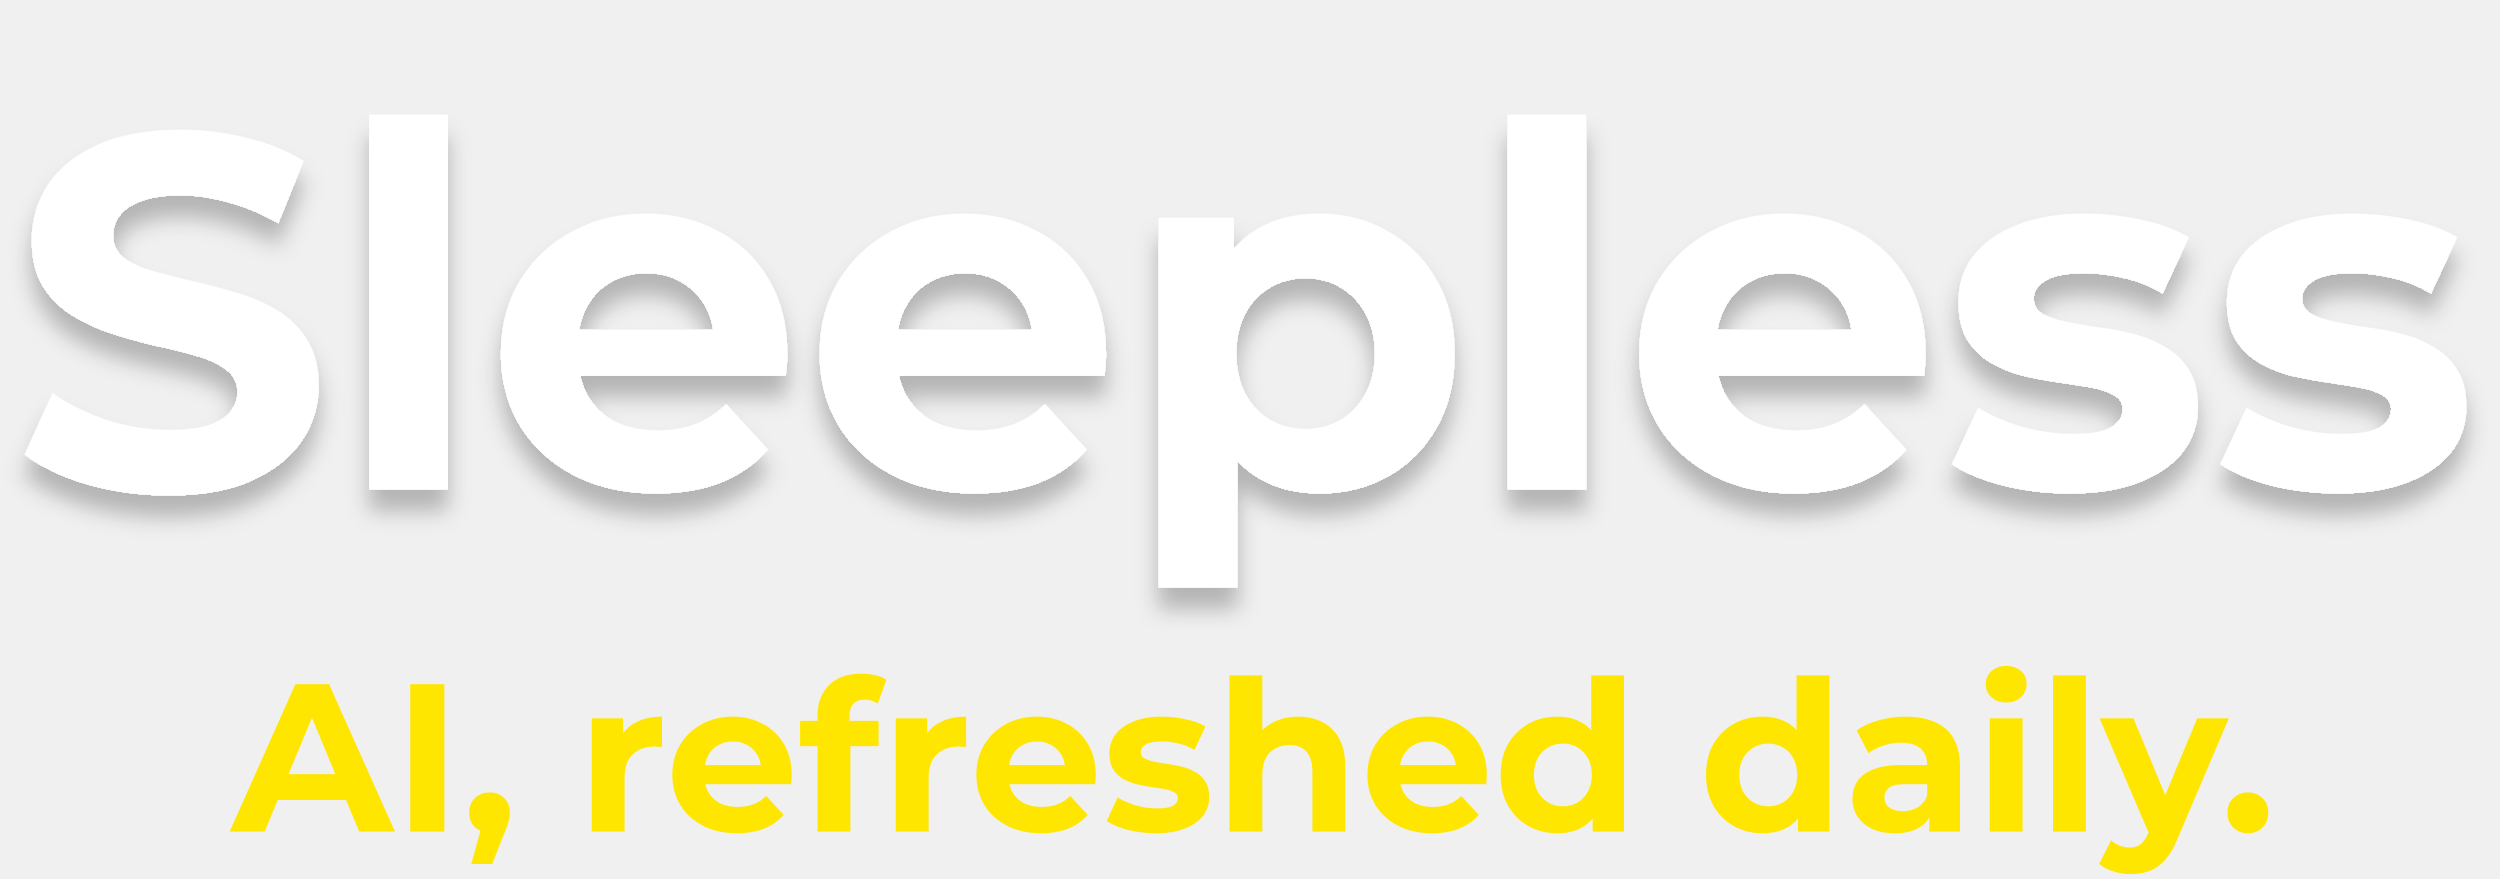
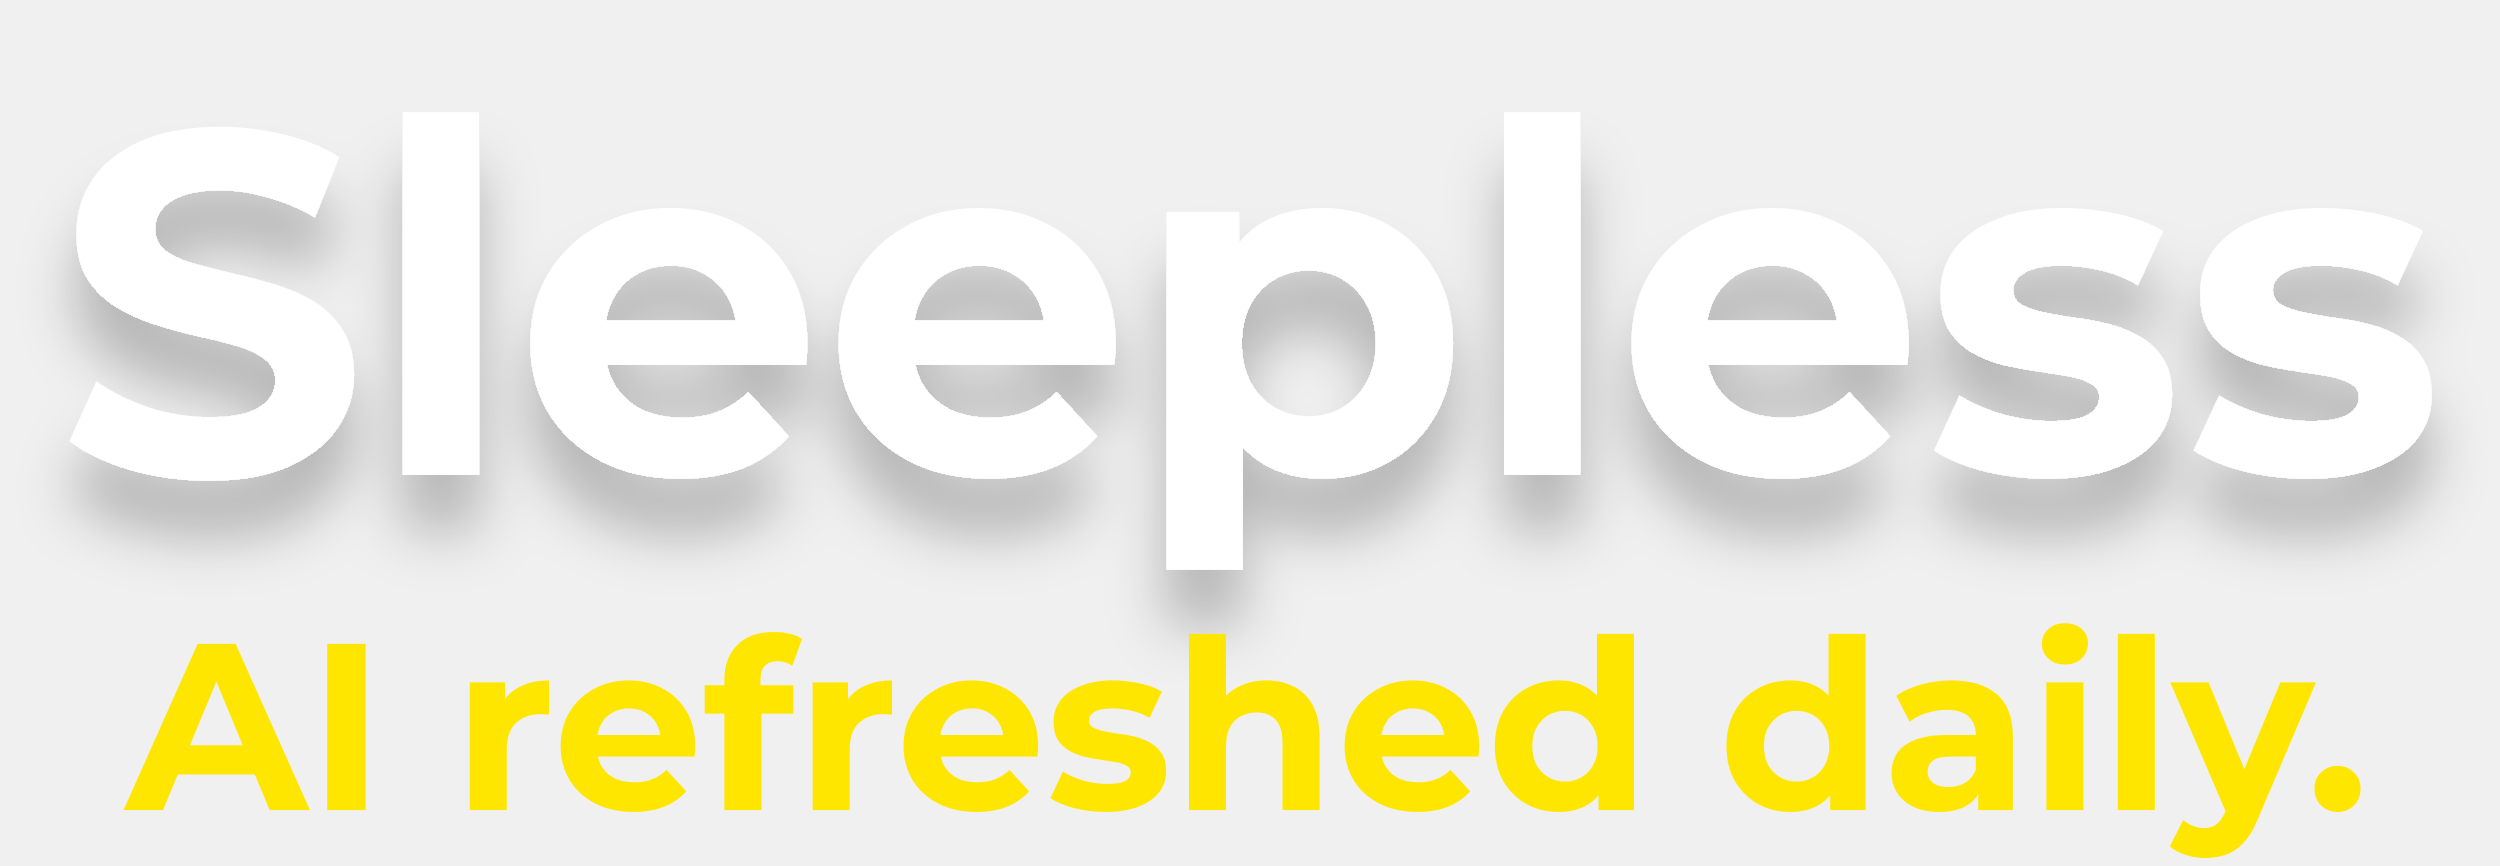
- <svg xmlns="http://www.w3.org/2000/svg" width="475" height="167" viewBox="0 0 475 167" fill="none">
-   <g filter="url(#filter0_d_76_18)">
-     <path d="M32.048 94.152C26.672 94.152 21.52 93.448 16.592 92.04C11.664 90.568 7.696 88.68 4.688 86.376L9.968 74.664C12.848 76.712 16.24 78.408 20.144 79.752C24.112 81.032 28.112 81.672 32.144 81.672C35.216 81.672 37.68 81.384 39.536 80.808C41.456 80.168 42.864 79.304 43.76 78.216C44.656 77.128 45.104 75.88 45.104 74.472C45.104 72.68 44.4 71.272 42.992 70.248C41.584 69.16 39.728 68.296 37.424 67.656C35.12 66.952 32.56 66.312 29.744 65.736C26.992 65.096 24.208 64.328 21.392 63.432C18.64 62.536 16.112 61.384 13.808 59.976C11.504 58.568 9.616 56.712 8.144 54.408C6.736 52.104 6.032 49.16 6.032 45.576C6.032 41.736 7.056 38.248 9.104 35.112C11.216 31.912 14.352 29.384 18.512 27.528C22.736 25.608 28.016 24.648 34.352 24.648C38.576 24.648 42.736 25.16 46.832 26.184C50.928 27.144 54.544 28.616 57.68 30.6L52.88 42.408C49.744 40.616 46.608 39.304 43.472 38.472C40.336 37.576 37.264 37.128 34.256 37.128C31.248 37.128 28.784 37.48 26.864 38.184C24.944 38.888 23.568 39.816 22.736 40.968C21.904 42.056 21.488 43.336 21.488 44.808C21.488 46.536 22.192 47.944 23.6 49.032C25.008 50.056 26.864 50.888 29.168 51.528C31.472 52.168 34 52.808 36.752 53.448C39.568 54.088 42.352 54.824 45.104 55.656C47.92 56.488 50.48 57.608 52.784 59.016C55.088 60.424 56.944 62.28 58.352 64.584C59.824 66.888 60.56 69.8 60.56 73.32C60.56 77.096 59.504 80.552 57.392 83.688C55.28 86.824 52.112 89.352 47.888 91.272C43.728 93.192 38.448 94.152 32.048 94.152ZM70.131 93V21.768H85.107V93H70.131ZM124.638 93.768C118.75 93.768 113.566 92.616 109.086 90.312C104.67 88.008 101.246 84.872 98.814 80.904C96.382 76.872 95.166 72.296 95.166 67.176C95.166 61.992 96.35 57.416 98.718 53.448C101.15 49.416 104.446 46.28 108.606 44.04C112.766 41.736 117.47 40.584 122.718 40.584C127.774 40.584 132.318 41.672 136.35 43.848C140.446 45.96 143.678 49.032 146.046 53.064C148.414 57.032 149.598 61.8 149.598 67.368C149.598 67.944 149.566 68.616 149.502 69.384C149.438 70.088 149.374 70.76 149.31 71.4H107.358V62.664H141.438L135.678 65.256C135.678 62.568 135.134 60.232 134.046 58.248C132.958 56.264 131.454 54.728 129.534 53.64C127.614 52.488 125.374 51.912 122.814 51.912C120.254 51.912 117.982 52.488 115.998 53.64C114.078 54.728 112.574 56.296 111.486 58.344C110.398 60.328 109.854 62.696 109.854 65.448V67.752C109.854 70.568 110.462 73.064 111.678 75.24C112.958 77.352 114.718 78.984 116.958 80.136C119.262 81.224 121.95 81.768 125.022 81.768C127.774 81.768 130.174 81.352 132.222 80.52C134.334 79.688 136.254 78.44 137.982 76.776L145.95 85.416C143.582 88.104 140.606 90.184 137.022 91.656C133.438 93.064 129.31 93.768 124.638 93.768ZM185.2 93.768C179.312 93.768 174.128 92.616 169.648 90.312C165.232 88.008 161.808 84.872 159.376 80.904C156.944 76.872 155.728 72.296 155.728 67.176C155.728 61.992 156.912 57.416 159.28 53.448C161.712 49.416 165.008 46.28 169.168 44.04C173.328 41.736 178.032 40.584 183.28 40.584C188.336 40.584 192.88 41.672 196.912 43.848C201.008 45.96 204.24 49.032 206.608 53.064C208.976 57.032 210.16 61.8 210.16 67.368C210.16 67.944 210.128 68.616 210.064 69.384C210 70.088 209.936 70.76 209.872 71.4H167.92V62.664H202L196.24 65.256C196.24 62.568 195.696 60.232 194.608 58.248C193.52 56.264 192.016 54.728 190.096 53.64C188.176 52.488 185.936 51.912 183.376 51.912C180.816 51.912 178.544 52.488 176.56 53.64C174.64 54.728 173.136 56.296 172.048 58.344C170.96 60.328 170.416 62.696 170.416 65.448V67.752C170.416 70.568 171.024 73.064 172.24 75.24C173.52 77.352 175.28 78.984 177.52 80.136C179.824 81.224 182.512 81.768 185.584 81.768C188.336 81.768 190.736 81.352 192.784 80.52C194.896 79.688 196.816 78.44 198.544 76.776L206.512 85.416C204.144 88.104 201.168 90.184 197.584 91.656C194 93.064 189.872 93.768 185.2 93.768ZM250.659 93.768C246.307 93.768 242.499 92.808 239.235 90.888C235.971 88.968 233.411 86.056 231.555 82.152C229.763 78.184 228.867 73.192 228.867 67.176C228.867 61.096 229.731 56.104 231.459 52.2C233.187 48.296 235.683 45.384 238.947 43.464C242.211 41.544 246.115 40.584 250.659 40.584C255.523 40.584 259.875 41.704 263.715 43.944C267.619 46.12 270.691 49.192 272.931 53.16C275.235 57.128 276.387 61.8 276.387 67.176C276.387 72.616 275.235 77.32 272.931 81.288C270.691 85.256 267.619 88.328 263.715 90.504C259.875 92.68 255.523 93.768 250.659 93.768ZM220.131 111.624V41.352H234.435V51.912L234.147 67.272L235.107 82.536V111.624H220.131ZM248.067 81.48C250.563 81.48 252.771 80.904 254.691 79.752C256.675 78.6 258.243 76.968 259.395 74.856C260.611 72.68 261.219 70.12 261.219 67.176C261.219 64.168 260.611 61.608 259.395 59.496C258.243 57.384 256.675 55.752 254.691 54.6C252.771 53.448 250.563 52.872 248.067 52.872C245.571 52.872 243.331 53.448 241.347 54.6C239.363 55.752 237.795 57.384 236.643 59.496C235.491 61.608 234.915 64.168 234.915 67.176C234.915 70.12 235.491 72.68 236.643 74.856C237.795 76.968 239.363 78.6 241.347 79.752C243.331 80.904 245.571 81.48 248.067 81.48ZM286.412 93V21.768H301.388V93H286.412ZM340.919 93.768C335.031 93.768 329.847 92.616 325.367 90.312C320.951 88.008 317.527 84.872 315.095 80.904C312.663 76.872 311.447 72.296 311.447 67.176C311.447 61.992 312.631 57.416 314.999 53.448C317.431 49.416 320.727 46.28 324.887 44.04C329.047 41.736 333.751 40.584 338.999 40.584C344.055 40.584 348.599 41.672 352.631 43.848C356.727 45.96 359.959 49.032 362.327 53.064C364.695 57.032 365.879 61.8 365.879 67.368C365.879 67.944 365.847 68.616 365.783 69.384C365.719 70.088 365.655 70.76 365.591 71.4H323.639V62.664H357.719L351.959 65.256C351.959 62.568 351.415 60.232 350.327 58.248C349.239 56.264 347.735 54.728 345.815 53.64C343.895 52.488 341.655 51.912 339.095 51.912C336.535 51.912 334.263 52.488 332.279 53.64C330.359 54.728 328.855 56.296 327.767 58.344C326.679 60.328 326.135 62.696 326.135 65.448V67.752C326.135 70.568 326.743 73.064 327.959 75.24C329.239 77.352 330.999 78.984 333.239 80.136C335.543 81.224 338.231 81.768 341.303 81.768C344.055 81.768 346.455 81.352 348.503 80.52C350.615 79.688 352.535 78.44 354.263 76.776L362.231 85.416C359.863 88.104 356.887 90.184 353.303 91.656C349.719 93.064 345.591 93.768 340.919 93.768ZM393.226 93.768C388.81 93.768 384.554 93.256 380.458 92.232C376.426 91.144 373.226 89.8 370.858 88.2L375.85 77.448C378.218 78.92 381.002 80.136 384.202 81.096C387.466 81.992 390.666 82.44 393.802 82.44C397.258 82.44 399.69 82.024 401.098 81.192C402.57 80.36 403.306 79.208 403.306 77.736C403.306 76.52 402.73 75.624 401.578 75.048C400.49 74.408 399.018 73.928 397.161 73.608C395.306 73.288 393.258 72.968 391.018 72.648C388.842 72.328 386.634 71.912 384.394 71.4C382.154 70.824 380.106 69.992 378.25 68.904C376.394 67.816 374.89 66.344 373.738 64.488C372.65 62.632 372.105 60.232 372.105 57.288C372.105 54.024 373.034 51.144 374.89 48.648C376.81 46.152 379.562 44.2 383.146 42.792C386.73 41.32 391.018 40.584 396.01 40.584C399.53 40.584 403.114 40.968 406.762 41.736C410.41 42.504 413.45 43.624 415.882 45.096L410.89 55.752C408.394 54.28 405.866 53.288 403.306 52.776C400.81 52.2 398.378 51.912 396.01 51.912C392.682 51.912 390.25 52.36 388.714 53.256C387.178 54.152 386.41 55.304 386.41 56.712C386.41 57.992 386.954 58.952 388.042 59.592C389.194 60.232 390.698 60.744 392.554 61.128C394.41 61.512 396.426 61.864 398.602 62.184C400.842 62.44 403.082 62.856 405.322 63.432C407.562 64.008 409.578 64.84 411.37 65.928C413.226 66.952 414.73 68.392 415.882 70.248C417.034 72.04 417.61 74.408 417.61 77.352C417.61 80.552 416.65 83.4 414.73 85.896C412.81 88.328 410.026 90.248 406.378 91.656C402.794 93.064 398.41 93.768 393.226 93.768ZM444.226 93.768C439.81 93.768 435.554 93.256 431.458 92.232C427.426 91.144 424.226 89.8 421.858 88.2L426.85 77.448C429.218 78.92 432.002 80.136 435.202 81.096C438.466 81.992 441.666 82.44 444.802 82.44C448.258 82.44 450.69 82.024 452.098 81.192C453.57 80.36 454.306 79.208 454.306 77.736C454.306 76.52 453.73 75.624 452.578 75.048C451.49 74.408 450.018 73.928 448.161 73.608C446.306 73.288 444.258 72.968 442.018 72.648C439.842 72.328 437.634 71.912 435.394 71.4C433.154 70.824 431.106 69.992 429.25 68.904C427.394 67.816 425.89 66.344 424.738 64.488C423.65 62.632 423.105 60.232 423.105 57.288C423.105 54.024 424.034 51.144 425.89 48.648C427.81 46.152 430.562 44.2 434.146 42.792C437.73 41.32 442.018 40.584 447.01 40.584C450.53 40.584 454.114 40.968 457.762 41.736C461.41 42.504 464.45 43.624 466.882 45.096L461.89 55.752C459.394 54.28 456.866 53.288 454.306 52.776C451.81 52.2 449.378 51.912 447.01 51.912C443.682 51.912 441.25 52.36 439.714 53.256C438.178 54.152 437.41 55.304 437.41 56.712C437.41 57.992 437.954 58.952 439.042 59.592C440.194 60.232 441.698 60.744 443.554 61.128C445.41 61.512 447.426 61.864 449.602 62.184C451.842 62.44 454.082 62.856 456.322 63.432C458.562 64.008 460.578 64.84 462.37 65.928C464.226 66.952 465.73 68.392 466.882 70.248C468.034 72.04 468.61 74.408 468.61 77.352C468.61 80.552 467.65 83.4 465.73 85.896C463.81 88.328 461.026 90.248 457.378 91.656C453.794 93.064 449.41 93.768 444.226 93.768Z" fill="white" />
+ <svg xmlns="http://www.w3.org/2000/svg" width="179" height="62" viewBox="0 0 179 62" fill="none">
+   <g filter="url(#filter0_d_94_16)">
+     <path d="M14.955 34.42C12.995 34.42 11.117 34.163 9.32 33.65C7.523 33.113 6.077 32.425 4.98 31.585L6.905 27.315C7.955 28.062 9.192 28.68 10.615 29.17C12.062 29.637 13.52 29.87 14.99 29.87C16.11 29.87 17.008 29.765 17.685 29.555C18.385 29.322 18.898 29.007 19.225 28.61C19.552 28.213 19.715 27.758 19.715 27.245C19.715 26.592 19.458 26.078 18.945 25.705C18.432 25.308 17.755 24.993 16.915 24.76C16.075 24.503 15.142 24.27 14.115 24.06C13.112 23.827 12.097 23.547 11.07 23.22C10.067 22.893 9.145 22.473 8.305 21.96C7.465 21.447 6.777 20.77 6.24 19.93C5.727 19.09 5.47 18.017 5.47 16.71C5.47 15.31 5.843 14.038 6.59 12.895C7.36 11.728 8.503 10.807 10.02 10.13C11.56 9.43 13.485 9.08 15.795 9.08C17.335 9.08 18.852 9.267 20.345 9.64C21.838 9.99 23.157 10.527 24.3 11.25L22.55 15.555C21.407 14.902 20.263 14.423 19.12 14.12C17.977 13.793 16.857 13.63 15.76 13.63C14.663 13.63 13.765 13.758 13.065 14.015C12.365 14.272 11.863 14.61 11.56 15.03C11.257 15.427 11.105 15.893 11.105 16.43C11.105 17.06 11.362 17.573 11.875 17.97C12.388 18.343 13.065 18.647 13.905 18.88C14.745 19.113 15.667 19.347 16.67 19.58C17.697 19.813 18.712 20.082 19.715 20.385C20.742 20.688 21.675 21.097 22.515 21.61C23.355 22.123 24.032 22.8 24.545 23.64C25.082 24.48 25.35 25.542 25.35 26.825C25.35 28.202 24.965 29.462 24.195 30.605C23.425 31.748 22.27 32.67 20.73 33.37C19.213 34.07 17.288 34.42 14.955 34.42ZM28.839 34V8.03H34.299V34H28.839ZM48.712 34.28C46.565 34.28 44.675 33.86 43.042 33.02C41.432 32.18 40.183 31.037 39.297 29.59C38.41 28.12 37.967 26.452 37.967 24.585C37.967 22.695 38.398 21.027 39.262 19.58C40.148 18.11 41.35 16.967 42.867 16.15C44.383 15.31 46.098 14.89 48.012 14.89C49.855 14.89 51.512 15.287 52.982 16.08C54.475 16.85 55.653 17.97 56.517 19.44C57.38 20.887 57.812 22.625 57.812 24.655C57.812 24.865 57.8 25.11 57.777 25.39C57.753 25.647 57.73 25.892 57.707 26.125H42.412V22.94H54.837L52.737 23.885C52.737 22.905 52.538 22.053 52.142 21.33C51.745 20.607 51.197 20.047 50.497 19.65C49.797 19.23 48.98 19.02 48.047 19.02C47.113 19.02 46.285 19.23 45.562 19.65C44.862 20.047 44.313 20.618 43.917 21.365C43.52 22.088 43.322 22.952 43.322 23.955V24.795C43.322 25.822 43.543 26.732 43.987 27.525C44.453 28.295 45.095 28.89 45.912 29.31C46.752 29.707 47.732 29.905 48.852 29.905C49.855 29.905 50.73 29.753 51.477 29.45C52.247 29.147 52.947 28.692 53.577 28.085L56.482 31.235C55.618 32.215 54.533 32.973 53.227 33.51C51.92 34.023 50.415 34.28 48.712 34.28ZM70.792 34.28C68.645 34.28 66.755 33.86 65.122 33.02C63.512 32.18 62.263 31.037 61.377 29.59C60.49 28.12 60.047 26.452 60.047 24.585C60.047 22.695 60.478 21.027 61.342 19.58C62.228 18.11 63.43 16.967 64.947 16.15C66.463 15.31 68.178 14.89 70.092 14.89C71.935 14.89 73.592 15.287 75.062 16.08C76.555 16.85 77.733 17.97 78.597 19.44C79.46 20.887 79.892 22.625 79.892 24.655C79.892 24.865 79.88 25.11 79.857 25.39C79.833 25.647 79.81 25.892 79.787 26.125H64.492V22.94H76.917L74.817 23.885C74.817 22.905 74.618 22.053 74.222 21.33C73.825 20.607 73.277 20.047 72.577 19.65C71.877 19.23 71.06 19.02 70.127 19.02C69.193 19.02 68.365 19.23 67.642 19.65C66.942 20.047 66.393 20.618 65.997 21.365C65.6 22.088 65.402 22.952 65.402 23.955V24.795C65.402 25.822 65.623 26.732 66.067 27.525C66.533 28.295 67.175 28.89 67.992 29.31C68.832 29.707 69.812 29.905 70.932 29.905C71.935 29.905 72.81 29.753 73.557 29.45C74.327 29.147 75.027 28.692 75.657 28.085L78.562 31.235C77.698 32.215 76.613 32.973 75.307 33.51C74 34.023 72.495 34.28 70.792 34.28ZM94.657 34.28C93.07 34.28 91.682 33.93 90.492 33.23C89.302 32.53 88.368 31.468 87.692 30.045C87.038 28.598 86.712 26.778 86.712 24.585C86.712 22.368 87.027 20.548 87.657 19.125C88.287 17.702 89.197 16.64 90.387 15.94C91.577 15.24 93 14.89 94.657 14.89C96.43 14.89 98.017 15.298 99.417 16.115C100.84 16.908 101.96 18.028 102.777 19.475C103.617 20.922 104.037 22.625 104.037 24.585C104.037 26.568 103.617 28.283 102.777 29.73C101.96 31.177 100.84 32.297 99.417 33.09C98.017 33.883 96.43 34.28 94.657 34.28ZM83.527 40.79V15.17H88.742V19.02L88.637 24.62L88.987 30.185V40.79H83.527ZM93.712 29.8C94.622 29.8 95.427 29.59 96.127 29.17C96.85 28.75 97.422 28.155 97.842 27.385C98.285 26.592 98.507 25.658 98.507 24.585C98.507 23.488 98.285 22.555 97.842 21.785C97.422 21.015 96.85 20.42 96.127 20C95.427 19.58 94.622 19.37 93.712 19.37C92.802 19.37 91.985 19.58 91.262 20C90.538 20.42 89.967 21.015 89.547 21.785C89.127 22.555 88.917 23.488 88.917 24.585C88.917 25.658 89.127 26.592 89.547 27.385C89.967 28.155 90.538 28.75 91.262 29.17C91.985 29.59 92.802 29.8 93.712 29.8ZM107.692 34V8.03H113.152V34H107.692ZM127.564 34.28C125.418 34.28 123.528 33.86 121.894 33.02C120.284 32.18 119.036 31.037 118.149 29.59C117.263 28.12 116.819 26.452 116.819 24.585C116.819 22.695 117.251 21.027 118.114 19.58C119.001 18.11 120.203 16.967 121.719 16.15C123.236 15.31 124.951 14.89 126.864 14.89C128.708 14.89 130.364 15.287 131.834 16.08C133.328 16.85 134.506 17.97 135.369 19.44C136.233 20.887 136.664 22.625 136.664 24.655C136.664 24.865 136.653 25.11 136.629 25.39C136.606 25.647 136.583 25.892 136.559 26.125H121.264V22.94H133.689L131.589 23.885C131.589 22.905 131.391 22.053 130.994 21.33C130.598 20.607 130.049 20.047 129.349 19.65C128.649 19.23 127.833 19.02 126.899 19.02C125.966 19.02 125.138 19.23 124.414 19.65C123.714 20.047 123.166 20.618 122.769 21.365C122.373 22.088 122.174 22.952 122.174 23.955V24.795C122.174 25.822 122.396 26.732 122.839 27.525C123.306 28.295 123.948 28.89 124.764 29.31C125.604 29.707 126.584 29.905 127.704 29.905C128.708 29.905 129.583 29.753 130.329 29.45C131.099 29.147 131.799 28.692 132.429 28.085L135.334 31.235C134.471 32.215 133.386 32.973 132.079 33.51C130.773 34.023 129.268 34.28 127.564 34.28ZM146.634 34.28C145.024 34.28 143.473 34.093 141.979 33.72C140.509 33.323 139.343 32.833 138.479 32.25L140.299 28.33C141.163 28.867 142.178 29.31 143.344 29.66C144.534 29.987 145.701 30.15 146.844 30.15C148.104 30.15 148.991 29.998 149.504 29.695C150.041 29.392 150.309 28.972 150.309 28.435C150.309 27.992 150.099 27.665 149.679 27.455C149.283 27.222 148.746 27.047 148.069 26.93C147.393 26.813 146.646 26.697 145.829 26.58C145.036 26.463 144.231 26.312 143.414 26.125C142.598 25.915 141.851 25.612 141.174 25.215C140.498 24.818 139.949 24.282 139.529 23.605C139.133 22.928 138.934 22.053 138.934 20.98C138.934 19.79 139.273 18.74 139.949 17.83C140.649 16.92 141.653 16.208 142.959 15.695C144.266 15.158 145.829 14.89 147.649 14.89C148.933 14.89 150.239 15.03 151.569 15.31C152.899 15.59 154.008 15.998 154.894 16.535L153.074 20.42C152.164 19.883 151.243 19.522 150.309 19.335C149.399 19.125 148.513 19.02 147.649 19.02C146.436 19.02 145.549 19.183 144.989 19.51C144.429 19.837 144.149 20.257 144.149 20.77C144.149 21.237 144.348 21.587 144.744 21.82C145.164 22.053 145.713 22.24 146.389 22.38C147.066 22.52 147.801 22.648 148.594 22.765C149.411 22.858 150.228 23.01 151.044 23.22C151.861 23.43 152.596 23.733 153.249 24.13C153.926 24.503 154.474 25.028 154.894 25.705C155.314 26.358 155.524 27.222 155.524 28.295C155.524 29.462 155.174 30.5 154.474 31.41C153.774 32.297 152.759 32.997 151.429 33.51C150.123 34.023 148.524 34.28 146.634 34.28ZM165.228 34.28C163.618 34.28 162.066 34.093 160.573 33.72C159.103 33.323 157.936 32.833 157.073 32.25L158.893 28.33C159.756 28.867 160.771 29.31 161.938 29.66C163.128 29.987 164.295 30.15 165.438 30.15C166.698 30.15 167.585 29.998 168.098 29.695C168.635 29.392 168.903 28.972 168.903 28.435C168.903 27.992 168.693 27.665 168.273 27.455C167.876 27.222 167.34 27.047 166.663 26.93C165.986 26.813 165.24 26.697 164.423 26.58C163.63 26.463 162.825 26.312 162.008 26.125C161.191 25.915 160.445 25.612 159.768 25.215C159.091 24.818 158.543 24.282 158.123 23.605C157.726 22.928 157.528 22.053 157.528 20.98C157.528 19.79 157.866 18.74 158.543 17.83C159.243 16.92 160.246 16.208 161.553 15.695C162.86 15.158 164.423 14.89 166.243 14.89C167.526 14.89 168.833 15.03 170.163 15.31C171.493 15.59 172.601 15.998 173.488 16.535L171.668 20.42C170.758 19.883 169.836 19.522 168.903 19.335C167.993 19.125 167.106 19.02 166.243 19.02C165.03 19.02 164.143 19.183 163.583 19.51C163.023 19.837 162.743 20.257 162.743 20.77C162.743 21.237 162.941 21.587 163.338 21.82C163.758 22.053 164.306 22.24 164.983 22.38C165.66 22.52 166.395 22.648 167.188 22.765C168.005 22.858 168.821 23.01 169.638 23.22C170.455 23.43 171.19 23.733 171.843 24.13C172.52 24.503 173.068 25.028 173.488 25.705C173.908 26.358 174.118 27.222 174.118 28.295C174.118 29.462 173.768 30.5 173.068 31.41C172.368 32.297 171.353 32.997 170.023 33.51C168.716 34.023 167.118 34.28 165.228 34.28Z" fill="white" />
  </g>
-   <path d="M43.64 158L56.12 130H62.52L75.04 158H68.24L58 133.28H60.56L50.28 158H43.64ZM49.88 152L51.6 147.08H66L67.76 152H49.88ZM77.945 158V130H84.425V158H77.945ZM89.55 164.16L92.19 154.56L93.07 158.16C91.923 158.16 90.977 157.827 90.23 157.16C89.51 156.493 89.15 155.573 89.15 154.4C89.15 153.227 89.523 152.293 90.27 151.6C91.017 150.907 91.937 150.56 93.03 150.56C94.15 150.56 95.07 150.92 95.79 151.64C96.51 152.333 96.87 153.253 96.87 154.4C96.87 154.747 96.843 155.093 96.79 155.44C96.737 155.76 96.63 156.16 96.47 156.64C96.337 157.093 96.11 157.68 95.79 158.4L93.51 164.16H89.55ZM112.427 158V136.48H118.387V142.56L117.547 140.8C118.187 139.28 119.214 138.133 120.627 137.36C122.04 136.56 123.76 136.16 125.787 136.16V141.92C125.52 141.893 125.28 141.88 125.067 141.88C124.854 141.853 124.627 141.84 124.387 141.84C122.68 141.84 121.294 142.333 120.227 143.32C119.187 144.28 118.667 145.787 118.667 147.84V158H112.427ZM140.021 158.32C137.568 158.32 135.408 157.84 133.541 156.88C131.701 155.92 130.274 154.613 129.261 152.96C128.248 151.28 127.741 149.373 127.741 147.24C127.741 145.08 128.234 143.173 129.221 141.52C130.234 139.84 131.608 138.533 133.341 137.6C135.074 136.64 137.034 136.16 139.221 136.16C141.328 136.16 143.221 136.613 144.901 137.52C146.608 138.4 147.954 139.68 148.941 141.36C149.928 143.013 150.421 145 150.421 147.32C150.421 147.56 150.408 147.84 150.381 148.16C150.354 148.453 150.328 148.733 150.301 149H132.821V145.36H147.021L144.621 146.44C144.621 145.32 144.394 144.347 143.941 143.52C143.488 142.693 142.861 142.053 142.061 141.6C141.261 141.12 140.328 140.88 139.261 140.88C138.194 140.88 137.248 141.12 136.421 141.6C135.621 142.053 134.994 142.707 134.541 143.56C134.088 144.387 133.861 145.373 133.861 146.52V147.48C133.861 148.653 134.114 149.693 134.621 150.6C135.154 151.48 135.888 152.16 136.821 152.64C137.781 153.093 138.901 153.32 140.181 153.32C141.328 153.32 142.328 153.147 143.181 152.8C144.061 152.453 144.861 151.933 145.581 151.24L148.901 154.84C147.914 155.96 146.674 156.827 145.181 157.44C143.688 158.027 141.968 158.32 140.021 158.32ZM155.335 158V136C155.335 133.573 156.055 131.64 157.495 130.2C158.935 128.733 160.989 128 163.655 128C164.562 128 165.429 128.093 166.255 128.28C167.109 128.467 167.829 128.76 168.415 129.16L166.775 133.68C166.429 133.44 166.042 133.253 165.615 133.12C165.189 132.987 164.735 132.92 164.255 132.92C163.349 132.92 162.642 133.187 162.135 133.72C161.655 134.227 161.415 135 161.415 136.04V138.04L161.575 140.72V158H155.335ZM152.015 141.76V136.96H166.935V141.76H152.015ZM170.2 158V136.48H176.16V142.56L175.32 140.8C175.96 139.28 176.987 138.133 178.4 137.36C179.814 136.56 181.534 136.16 183.56 136.16V141.92C183.294 141.893 183.054 141.88 182.84 141.88C182.627 141.853 182.4 141.84 182.16 141.84C180.454 141.84 179.067 142.333 178 143.32C176.96 144.28 176.44 145.787 176.44 147.84V158H170.2ZM197.794 158.32C195.341 158.32 193.181 157.84 191.314 156.88C189.474 155.92 188.048 154.613 187.034 152.96C186.021 151.28 185.514 149.373 185.514 147.24C185.514 145.08 186.008 143.173 186.994 141.52C188.008 139.84 189.381 138.533 191.114 137.6C192.848 136.64 194.808 136.16 196.994 136.16C199.101 136.16 200.994 136.613 202.674 137.52C204.381 138.4 205.728 139.68 206.714 141.36C207.701 143.013 208.194 145 208.194 147.32C208.194 147.56 208.181 147.84 208.154 148.16C208.128 148.453 208.101 148.733 208.074 149H190.594V145.36H204.794L202.394 146.44C202.394 145.32 202.168 144.347 201.714 143.52C201.261 142.693 200.634 142.053 199.834 141.6C199.034 141.12 198.101 140.88 197.034 140.88C195.968 140.88 195.021 141.12 194.194 141.6C193.394 142.053 192.768 142.707 192.314 143.56C191.861 144.387 191.634 145.373 191.634 146.52V147.48C191.634 148.653 191.888 149.693 192.394 150.6C192.928 151.48 193.661 152.16 194.594 152.64C195.554 153.093 196.674 153.32 197.954 153.32C199.101 153.32 200.101 153.147 200.954 152.8C201.834 152.453 202.634 151.933 203.354 151.24L206.674 154.84C205.688 155.96 204.448 156.827 202.954 157.44C201.461 158.027 199.741 158.32 197.794 158.32ZM219.589 158.32C217.749 158.32 215.975 158.107 214.269 157.68C212.589 157.227 211.255 156.667 210.269 156L212.349 151.52C213.335 152.133 214.495 152.64 215.829 153.04C217.189 153.413 218.522 153.6 219.829 153.6C221.269 153.6 222.282 153.427 222.869 153.08C223.482 152.733 223.789 152.253 223.789 151.64C223.789 151.133 223.549 150.76 223.069 150.52C222.615 150.253 222.002 150.053 221.229 149.92C220.455 149.787 219.602 149.653 218.669 149.52C217.762 149.387 216.842 149.213 215.909 149C214.975 148.76 214.122 148.413 213.349 147.96C212.575 147.507 211.949 146.893 211.469 146.12C211.015 145.347 210.789 144.347 210.789 143.12C210.789 141.76 211.175 140.56 211.949 139.52C212.749 138.48 213.895 137.667 215.389 137.08C216.882 136.467 218.669 136.16 220.749 136.16C222.215 136.16 223.709 136.32 225.229 136.64C226.749 136.96 228.015 137.427 229.029 138.04L226.949 142.48C225.909 141.867 224.855 141.453 223.789 141.24C222.749 141 221.735 140.88 220.749 140.88C219.362 140.88 218.349 141.067 217.709 141.44C217.069 141.813 216.749 142.293 216.749 142.88C216.749 143.413 216.975 143.813 217.429 144.08C217.909 144.347 218.535 144.56 219.309 144.72C220.082 144.88 220.922 145.027 221.829 145.16C222.762 145.267 223.695 145.44 224.629 145.68C225.562 145.92 226.402 146.267 227.149 146.72C227.922 147.147 228.549 147.747 229.029 148.52C229.509 149.267 229.749 150.253 229.749 151.48C229.749 152.813 229.349 154 228.549 155.04C227.749 156.053 226.589 156.853 225.069 157.44C223.575 158.027 221.749 158.32 219.589 158.32ZM246.679 136.16C248.385 136.16 249.905 136.507 251.239 137.2C252.599 137.867 253.665 138.907 254.439 140.32C255.212 141.707 255.599 143.493 255.599 145.68V158H249.359V146.64C249.359 144.907 248.972 143.627 248.199 142.8C247.452 141.973 246.385 141.56 244.999 141.56C244.012 141.56 243.119 141.773 242.319 142.2C241.545 142.6 240.932 143.227 240.479 144.08C240.052 144.933 239.839 146.027 239.839 147.36V158H233.599V128.32H239.839V142.44L238.439 140.64C239.212 139.2 240.319 138.093 241.759 137.32C243.199 136.547 244.839 136.16 246.679 136.16ZM272.091 158.32C269.638 158.32 267.478 157.84 265.611 156.88C263.771 155.92 262.345 154.613 261.331 152.96C260.318 151.28 259.811 149.373 259.811 147.24C259.811 145.08 260.305 143.173 261.291 141.52C262.305 139.84 263.678 138.533 265.411 137.6C267.145 136.64 269.105 136.16 271.291 136.16C273.398 136.16 275.291 136.613 276.971 137.52C278.678 138.4 280.025 139.68 281.011 141.36C281.998 143.013 282.491 145 282.491 147.32C282.491 147.56 282.478 147.84 282.451 148.16C282.425 148.453 282.398 148.733 282.371 149H264.891V145.36H279.091L276.691 146.44C276.691 145.32 276.465 144.347 276.011 143.52C275.558 142.693 274.931 142.053 274.131 141.6C273.331 141.12 272.398 140.88 271.331 140.88C270.265 140.88 269.318 141.12 268.491 141.6C267.691 142.053 267.065 142.707 266.611 143.56C266.158 144.387 265.931 145.373 265.931 146.52V147.48C265.931 148.653 266.185 149.693 266.691 150.6C267.225 151.48 267.958 152.16 268.891 152.64C269.851 153.093 270.971 153.32 272.251 153.32C273.398 153.32 274.398 153.147 275.251 152.8C276.131 152.453 276.931 151.933 277.651 151.24L280.971 154.84C279.985 155.96 278.745 156.827 277.251 157.44C275.758 158.027 274.038 158.32 272.091 158.32ZM295.886 158.32C293.859 158.32 292.032 157.867 290.406 156.96C288.779 156.027 287.486 154.733 286.526 153.08C285.592 151.427 285.126 149.48 285.126 147.24C285.126 144.973 285.592 143.013 286.526 141.36C287.486 139.707 288.779 138.427 290.406 137.52C292.032 136.613 293.859 136.16 295.886 136.16C297.699 136.16 299.286 136.56 300.646 137.36C302.006 138.16 303.059 139.373 303.806 141C304.552 142.627 304.926 144.707 304.926 147.24C304.926 149.747 304.566 151.827 303.846 153.48C303.126 155.107 302.086 156.32 300.726 157.12C299.392 157.92 297.779 158.32 295.886 158.32ZM296.966 153.2C297.979 153.2 298.899 152.96 299.726 152.48C300.552 152 301.206 151.32 301.686 150.44C302.192 149.533 302.446 148.467 302.446 147.24C302.446 145.987 302.192 144.92 301.686 144.04C301.206 143.16 300.552 142.48 299.726 142C298.899 141.52 297.979 141.28 296.966 141.28C295.926 141.28 294.992 141.52 294.166 142C293.339 142.48 292.672 143.16 292.166 144.04C291.686 144.92 291.446 145.987 291.446 147.24C291.446 148.467 291.686 149.533 292.166 150.44C292.672 151.32 293.339 152 294.166 152.48C294.992 152.96 295.926 153.2 296.966 153.2ZM302.606 158V153.6L302.726 147.2L302.326 140.84V128.32H308.566V158H302.606ZM334.909 158.32C332.882 158.32 331.056 157.867 329.429 156.96C327.802 156.027 326.509 154.733 325.549 153.08C324.616 151.427 324.149 149.48 324.149 147.24C324.149 144.973 324.616 143.013 325.549 141.36C326.509 139.707 327.802 138.427 329.429 137.52C331.056 136.613 332.882 136.16 334.909 136.16C336.722 136.16 338.309 136.56 339.669 137.36C341.029 138.16 342.082 139.373 342.829 141C343.576 142.627 343.949 144.707 343.949 147.24C343.949 149.747 343.589 151.827 342.869 153.48C342.149 155.107 341.109 156.32 339.749 157.12C338.416 157.92 336.802 158.32 334.909 158.32ZM335.989 153.2C337.002 153.2 337.922 152.96 338.749 152.48C339.576 152 340.229 151.32 340.709 150.44C341.216 149.533 341.469 148.467 341.469 147.24C341.469 145.987 341.216 144.92 340.709 144.04C340.229 143.16 339.576 142.48 338.749 142C337.922 141.52 337.002 141.28 335.989 141.28C334.949 141.28 334.016 141.52 333.189 142C332.362 142.48 331.696 143.16 331.189 144.04C330.709 144.92 330.469 145.987 330.469 147.24C330.469 148.467 330.709 149.533 331.189 150.44C331.696 151.32 332.362 152 333.189 152.48C334.016 152.96 334.949 153.2 335.989 153.2ZM341.629 158V153.6L341.749 147.2L341.349 140.84V128.32H347.589V158H341.629ZM366.564 158V153.8L366.164 152.88V145.36C366.164 144.027 365.751 142.987 364.924 142.24C364.124 141.493 362.884 141.12 361.204 141.12C360.058 141.12 358.924 141.307 357.804 141.68C356.711 142.027 355.778 142.507 355.004 143.12L352.764 138.76C353.938 137.933 355.351 137.293 357.004 136.84C358.658 136.387 360.338 136.16 362.044 136.16C365.324 136.16 367.871 136.933 369.684 138.48C371.498 140.027 372.404 142.44 372.404 145.72V158H366.564ZM360.004 158.32C358.324 158.32 356.884 158.04 355.684 157.48C354.484 156.893 353.564 156.107 352.924 155.12C352.284 154.133 351.964 153.027 351.964 151.8C351.964 150.52 352.271 149.4 352.884 148.44C353.524 147.48 354.524 146.733 355.884 146.2C357.244 145.64 359.018 145.36 361.204 145.36H366.924V149H361.884C360.418 149 359.404 149.24 358.844 149.72C358.311 150.2 358.044 150.8 358.044 151.52C358.044 152.32 358.351 152.96 358.964 153.44C359.604 153.893 360.471 154.12 361.564 154.12C362.604 154.12 363.538 153.88 364.364 153.4C365.191 152.893 365.791 152.16 366.164 151.2L367.124 154.08C366.671 155.467 365.844 156.52 364.644 157.24C363.444 157.96 361.898 158.32 360.004 158.32ZM378.052 158V136.48H384.292V158H378.052ZM381.172 133.48C380.025 133.48 379.092 133.147 378.372 132.48C377.652 131.813 377.292 130.987 377.292 130C377.292 129.013 377.652 128.187 378.372 127.52C379.092 126.853 380.025 126.52 381.172 126.52C382.319 126.52 383.252 126.84 383.972 127.48C384.692 128.093 385.052 128.893 385.052 129.88C385.052 130.92 384.692 131.787 383.972 132.48C383.279 133.147 382.345 133.48 381.172 133.48ZM390.083 158V128.32H396.323V158H390.083ZM404.834 166.08C403.714 166.08 402.608 165.907 401.514 165.56C400.421 165.213 399.528 164.733 398.834 164.12L401.114 159.68C401.594 160.107 402.141 160.44 402.754 160.68C403.394 160.92 404.021 161.04 404.634 161.04C405.514 161.04 406.208 160.827 406.714 160.4C407.248 160 407.728 159.32 408.154 158.36L409.274 155.72L409.754 155.04L417.474 136.48H423.474L413.754 159.32C413.061 161.053 412.261 162.413 411.354 163.4C410.474 164.387 409.488 165.08 408.394 165.48C407.328 165.88 406.141 166.08 404.834 166.08ZM408.514 158.84L398.914 136.48H405.354L412.794 154.48L408.514 158.84ZM427.092 158.32C426.025 158.32 425.105 157.96 424.332 157.24C423.585 156.493 423.212 155.547 423.212 154.4C423.212 153.253 423.585 152.333 424.332 151.64C425.105 150.92 426.025 150.56 427.092 150.56C428.185 150.56 429.105 150.92 429.852 151.64C430.598 152.333 430.972 153.253 430.972 154.4C430.972 155.547 430.598 156.493 429.852 157.24C429.105 157.96 428.185 158.32 427.092 158.32Z" fill="#FFE600" />
+   <path d="M8.847 58L14.151 46.1H16.871L22.192 58H19.302L14.95 47.494H16.038L11.669 58H8.847ZM11.499 55.45L12.23 53.359H18.35L19.098 55.45H11.499ZM23.427 58V46.1H26.181V58H23.427ZM33.632 58V48.854H36.165V51.438L35.808 50.69C36.08 50.044 36.517 49.557 37.117 49.228C37.718 48.888 38.449 48.718 39.31 48.718V51.166C39.197 51.155 39.095 51.149 39.004 51.149C38.913 51.138 38.817 51.132 38.715 51.132C37.99 51.132 37.401 51.342 36.947 51.761C36.505 52.169 36.284 52.809 36.284 53.682V58H33.632ZM45.36 58.136C44.317 58.136 43.399 57.932 42.606 57.524C41.824 57.116 41.217 56.561 40.787 55.858C40.356 55.144 40.141 54.334 40.141 53.427C40.141 52.509 40.35 51.699 40.77 50.996C41.2 50.282 41.784 49.727 42.521 49.33C43.257 48.922 44.09 48.718 45.02 48.718C45.915 48.718 46.72 48.911 47.434 49.296C48.159 49.67 48.731 50.214 49.151 50.928C49.57 51.631 49.78 52.475 49.78 53.461C49.78 53.563 49.774 53.682 49.763 53.818C49.751 53.943 49.74 54.062 49.729 54.175H42.3V52.628H48.335L47.315 53.087C47.315 52.611 47.218 52.197 47.026 51.846C46.833 51.495 46.567 51.223 46.227 51.03C45.887 50.826 45.49 50.724 45.037 50.724C44.583 50.724 44.181 50.826 43.83 51.03C43.49 51.223 43.223 51.5 43.031 51.863C42.838 52.214 42.742 52.634 42.742 53.121V53.529C42.742 54.028 42.849 54.47 43.065 54.855C43.291 55.229 43.603 55.518 44 55.722C44.408 55.915 44.884 56.011 45.428 56.011C45.915 56.011 46.34 55.937 46.703 55.79C47.077 55.643 47.417 55.422 47.723 55.127L49.134 56.657C48.714 57.133 48.187 57.501 47.553 57.762C46.918 58.011 46.187 58.136 45.36 58.136ZM51.868 58V48.65C51.868 47.619 52.174 46.797 52.786 46.185C53.398 45.562 54.271 45.25 55.404 45.25C55.79 45.25 56.158 45.29 56.509 45.369C56.872 45.448 57.178 45.573 57.427 45.743L56.73 47.664C56.583 47.562 56.419 47.483 56.237 47.426C56.056 47.369 55.863 47.341 55.659 47.341C55.274 47.341 54.974 47.454 54.758 47.681C54.554 47.896 54.452 48.225 54.452 48.667V49.517L54.52 50.656V58H51.868ZM50.457 51.098V49.058H56.798V51.098H50.457ZM58.186 58V48.854H60.719V51.438L60.362 50.69C60.634 50.044 61.07 49.557 61.671 49.228C62.272 48.888 63.003 48.718 63.864 48.718V51.166C63.751 51.155 63.649 51.149 63.558 51.149C63.467 51.138 63.371 51.132 63.269 51.132C62.544 51.132 61.954 51.342 61.501 51.761C61.059 52.169 60.838 52.809 60.838 53.682V58H58.186ZM69.913 58.136C68.871 58.136 67.953 57.932 67.159 57.524C66.377 57.116 65.771 56.561 65.34 55.858C64.91 55.144 64.694 54.334 64.694 53.427C64.694 52.509 64.904 51.699 65.323 50.996C65.754 50.282 66.338 49.727 67.074 49.33C67.811 48.922 68.644 48.718 69.573 48.718C70.469 48.718 71.273 48.911 71.987 49.296C72.713 49.67 73.285 50.214 73.704 50.928C74.124 51.631 74.333 52.475 74.333 53.461C74.333 53.563 74.328 53.682 74.316 53.818C74.305 53.943 74.294 54.062 74.282 54.175H66.853V52.628H72.888L71.868 53.087C71.868 52.611 71.772 52.197 71.579 51.846C71.387 51.495 71.12 51.223 70.78 51.03C70.44 50.826 70.044 50.724 69.59 50.724C69.137 50.724 68.735 50.826 68.383 51.03C68.043 51.223 67.777 51.5 67.584 51.863C67.392 52.214 67.295 52.634 67.295 53.121V53.529C67.295 54.028 67.403 54.47 67.618 54.855C67.845 55.229 68.157 55.518 68.553 55.722C68.961 55.915 69.437 56.011 69.981 56.011C70.469 56.011 70.894 55.937 71.256 55.79C71.63 55.643 71.97 55.422 72.276 55.127L73.687 56.657C73.268 57.133 72.741 57.501 72.106 57.762C71.472 58.011 70.741 58.136 69.913 58.136ZM79.176 58.136C78.394 58.136 77.64 58.045 76.915 57.864C76.201 57.671 75.634 57.433 75.215 57.15L76.099 55.246C76.518 55.507 77.011 55.722 77.578 55.892C78.156 56.051 78.723 56.13 79.278 56.13C79.89 56.13 80.321 56.056 80.57 55.909C80.831 55.762 80.961 55.558 80.961 55.297C80.961 55.082 80.859 54.923 80.655 54.821C80.462 54.708 80.202 54.623 79.873 54.566C79.544 54.509 79.182 54.453 78.785 54.396C78.4 54.339 78.009 54.266 77.612 54.175C77.215 54.073 76.853 53.926 76.524 53.733C76.195 53.54 75.929 53.28 75.725 52.951C75.532 52.622 75.436 52.197 75.436 51.676C75.436 51.098 75.6 50.588 75.929 50.146C76.269 49.704 76.756 49.358 77.391 49.109C78.026 48.848 78.785 48.718 79.669 48.718C80.292 48.718 80.927 48.786 81.573 48.922C82.219 49.058 82.757 49.256 83.188 49.517L82.304 51.404C81.862 51.143 81.414 50.968 80.961 50.877C80.519 50.775 80.088 50.724 79.669 50.724C79.08 50.724 78.649 50.803 78.377 50.962C78.105 51.121 77.969 51.325 77.969 51.574C77.969 51.801 78.065 51.971 78.258 52.084C78.462 52.197 78.728 52.288 79.057 52.356C79.386 52.424 79.743 52.486 80.128 52.543C80.525 52.588 80.921 52.662 81.318 52.764C81.715 52.866 82.072 53.013 82.389 53.206C82.718 53.387 82.984 53.642 83.188 53.971C83.392 54.288 83.494 54.708 83.494 55.229C83.494 55.796 83.324 56.3 82.984 56.742C82.644 57.173 82.151 57.513 81.505 57.762C80.87 58.011 80.094 58.136 79.176 58.136ZM90.689 48.718C91.415 48.718 92.061 48.865 92.627 49.16C93.205 49.443 93.659 49.885 93.987 50.486C94.316 51.075 94.48 51.835 94.48 52.764V58H91.828V53.172C91.828 52.435 91.664 51.891 91.335 51.54C91.018 51.189 90.565 51.013 89.975 51.013C89.556 51.013 89.176 51.104 88.836 51.285C88.508 51.455 88.247 51.721 88.054 52.084C87.873 52.447 87.782 52.911 87.782 53.478V58H85.13V45.386H87.782V51.387L87.187 50.622C87.516 50.01 87.986 49.54 88.598 49.211C89.21 48.882 89.907 48.718 90.689 48.718ZM101.49 58.136C100.447 58.136 99.529 57.932 98.736 57.524C97.954 57.116 97.347 56.561 96.917 55.858C96.486 55.144 96.271 54.334 96.271 53.427C96.271 52.509 96.48 51.699 96.9 50.996C97.33 50.282 97.914 49.727 98.651 49.33C99.387 48.922 100.22 48.718 101.15 48.718C102.045 48.718 102.85 48.911 103.564 49.296C104.289 49.67 104.861 50.214 105.281 50.928C105.7 51.631 105.91 52.475 105.91 53.461C105.91 53.563 105.904 53.682 105.893 53.818C105.881 53.943 105.87 54.062 105.859 54.175H98.43V52.628H104.465L103.445 53.087C103.445 52.611 103.348 52.197 103.156 51.846C102.963 51.495 102.697 51.223 102.357 51.03C102.017 50.826 101.62 50.724 101.167 50.724C100.713 50.724 100.311 50.826 99.96 51.03C99.62 51.223 99.353 51.5 99.161 51.863C98.968 52.214 98.872 52.634 98.872 53.121V53.529C98.872 54.028 98.979 54.47 99.195 54.855C99.421 55.229 99.733 55.518 100.13 55.722C100.538 55.915 101.014 56.011 101.558 56.011C102.045 56.011 102.47 55.937 102.833 55.79C103.207 55.643 103.547 55.422 103.853 55.127L105.264 56.657C104.844 57.133 104.317 57.501 103.683 57.762C103.048 58.011 102.317 58.136 101.49 58.136ZM111.602 58.136C110.741 58.136 109.965 57.943 109.273 57.558C108.582 57.161 108.032 56.612 107.624 55.909C107.228 55.206 107.029 54.379 107.029 53.427C107.029 52.464 107.228 51.631 107.624 50.928C108.032 50.225 108.582 49.681 109.273 49.296C109.965 48.911 110.741 48.718 111.602 48.718C112.373 48.718 113.047 48.888 113.625 49.228C114.203 49.568 114.651 50.084 114.968 50.775C115.286 51.466 115.444 52.35 115.444 53.427C115.444 54.492 115.291 55.376 114.985 56.079C114.679 56.77 114.237 57.286 113.659 57.626C113.093 57.966 112.407 58.136 111.602 58.136ZM112.061 55.96C112.492 55.96 112.883 55.858 113.234 55.654C113.586 55.45 113.863 55.161 114.067 54.787C114.283 54.402 114.39 53.948 114.39 53.427C114.39 52.894 114.283 52.441 114.067 52.067C113.863 51.693 113.586 51.404 113.234 51.2C112.883 50.996 112.492 50.894 112.061 50.894C111.619 50.894 111.223 50.996 110.871 51.2C110.52 51.404 110.237 51.693 110.021 52.067C109.817 52.441 109.715 52.894 109.715 53.427C109.715 53.948 109.817 54.402 110.021 54.787C110.237 55.161 110.52 55.45 110.871 55.654C111.223 55.858 111.619 55.96 112.061 55.96ZM114.458 58V56.13L114.509 53.41L114.339 50.707V45.386H116.991V58H114.458ZM128.187 58.136C127.326 58.136 126.549 57.943 125.858 57.558C125.167 57.161 124.617 56.612 124.209 55.909C123.812 55.206 123.614 54.379 123.614 53.427C123.614 52.464 123.812 51.631 124.209 50.928C124.617 50.225 125.167 49.681 125.858 49.296C126.549 48.911 127.326 48.718 128.187 48.718C128.958 48.718 129.632 48.888 130.21 49.228C130.788 49.568 131.236 50.084 131.553 50.775C131.87 51.466 132.029 52.35 132.029 53.427C132.029 54.492 131.876 55.376 131.57 56.079C131.264 56.77 130.822 57.286 130.244 57.626C129.677 57.966 128.992 58.136 128.187 58.136ZM128.646 55.96C129.077 55.96 129.468 55.858 129.819 55.654C130.17 55.45 130.448 55.161 130.652 54.787C130.867 54.402 130.975 53.948 130.975 53.427C130.975 52.894 130.867 52.441 130.652 52.067C130.448 51.693 130.17 51.404 129.819 51.2C129.468 50.996 129.077 50.894 128.646 50.894C128.204 50.894 127.807 50.996 127.456 51.2C127.105 51.404 126.821 51.693 126.606 52.067C126.402 52.441 126.3 52.894 126.3 53.427C126.3 53.948 126.402 54.402 126.606 54.787C126.821 55.161 127.105 55.45 127.456 55.654C127.807 55.858 128.204 55.96 128.646 55.96ZM131.043 58V56.13L131.094 53.41L130.924 50.707V45.386H133.576V58H131.043ZM141.641 58V56.215L141.471 55.824V52.628C141.471 52.061 141.295 51.619 140.944 51.302C140.604 50.985 140.077 50.826 139.363 50.826C138.875 50.826 138.394 50.905 137.918 51.064C137.453 51.211 137.056 51.415 136.728 51.676L135.776 49.823C136.274 49.472 136.875 49.2 137.578 49.007C138.28 48.814 138.994 48.718 139.72 48.718C141.114 48.718 142.196 49.047 142.967 49.704C143.737 50.361 144.123 51.387 144.123 52.781V58H141.641ZM138.853 58.136C138.139 58.136 137.527 58.017 137.017 57.779C136.507 57.53 136.116 57.195 135.844 56.776C135.572 56.357 135.436 55.886 135.436 55.365C135.436 54.821 135.566 54.345 135.827 53.937C136.099 53.529 136.524 53.212 137.102 52.985C137.68 52.747 138.433 52.628 139.363 52.628H141.794V54.175H139.652C139.028 54.175 138.598 54.277 138.36 54.481C138.133 54.685 138.02 54.94 138.02 55.246C138.02 55.586 138.15 55.858 138.411 56.062C138.683 56.255 139.051 56.351 139.516 56.351C139.958 56.351 140.354 56.249 140.706 56.045C141.057 55.83 141.312 55.518 141.471 55.11L141.879 56.334C141.686 56.923 141.335 57.371 140.825 57.677C140.315 57.983 139.657 58.136 138.853 58.136ZM146.523 58V48.854H149.175V58H146.523ZM147.849 47.579C147.361 47.579 146.965 47.437 146.659 47.154C146.353 46.871 146.2 46.519 146.2 46.1C146.2 45.681 146.353 45.329 146.659 45.046C146.965 44.763 147.361 44.621 147.849 44.621C148.336 44.621 148.733 44.757 149.039 45.029C149.345 45.29 149.498 45.63 149.498 46.049C149.498 46.491 149.345 46.859 149.039 47.154C148.744 47.437 148.347 47.579 147.849 47.579ZM151.636 58V45.386H154.288V58H151.636ZM157.905 61.434C157.429 61.434 156.959 61.36 156.494 61.213C156.03 61.066 155.65 60.862 155.355 60.601L156.324 58.714C156.528 58.895 156.761 59.037 157.021 59.139C157.293 59.241 157.56 59.292 157.82 59.292C158.194 59.292 158.489 59.201 158.704 59.02C158.931 58.85 159.135 58.561 159.316 58.153L159.792 57.031L159.996 56.742L163.277 48.854H165.827L161.696 58.561C161.402 59.298 161.062 59.876 160.676 60.295C160.302 60.714 159.883 61.009 159.418 61.179C158.965 61.349 158.461 61.434 157.905 61.434ZM159.469 58.357L155.389 48.854H158.126L161.288 56.504L159.469 58.357ZM167.365 58.136C166.911 58.136 166.52 57.983 166.192 57.677C165.874 57.36 165.716 56.957 165.716 56.47C165.716 55.983 165.874 55.592 166.192 55.297C166.52 54.991 166.911 54.838 167.365 54.838C167.829 54.838 168.22 54.991 168.538 55.297C168.855 55.592 169.014 55.983 169.014 56.47C169.014 56.957 168.855 57.36 168.538 57.677C168.22 57.983 167.829 58.136 167.365 58.136Z" fill="#FFE600" />
  <defs>
-     <filter id="filter0_d_76_18" x="0.688" y="21.768" width="471.922" height="97.856" filterUnits="userSpaceOnUse" color-interpolation-filters="sRGB">
+     <filter id="filter0_d_94_16" x="0.98" y="8.03" width="177.138" height="40.76" filterUnits="userSpaceOnUse" color-interpolation-filters="sRGB">
      <feFlood flood-opacity="0" result="BackgroundImageFix" />
      <feColorMatrix in="SourceAlpha" type="matrix" values="0 0 0 0 0 0 0 0 0 0 0 0 0 0 0 0 0 0 127 0" result="hardAlpha" />
      <feOffset dy="4" />
      <feGaussianBlur stdDeviation="2" />
      <feComposite in2="hardAlpha" operator="out" />
      <feColorMatrix type="matrix" values="0 0 0 0 0 0 0 0 0 0 0 0 0 0 0 0 0 0 0.25 0" />
-       <feBlend mode="normal" in2="BackgroundImageFix" result="effect1_dropShadow_76_18" />
-       <feBlend mode="normal" in="SourceGraphic" in2="effect1_dropShadow_76_18" result="shape" />
+       <feBlend mode="normal" in2="BackgroundImageFix" result="effect1_dropShadow_94_16" />
+       <feBlend mode="normal" in="SourceGraphic" in2="effect1_dropShadow_94_16" result="shape" />
    </filter>
  </defs>
</svg>
